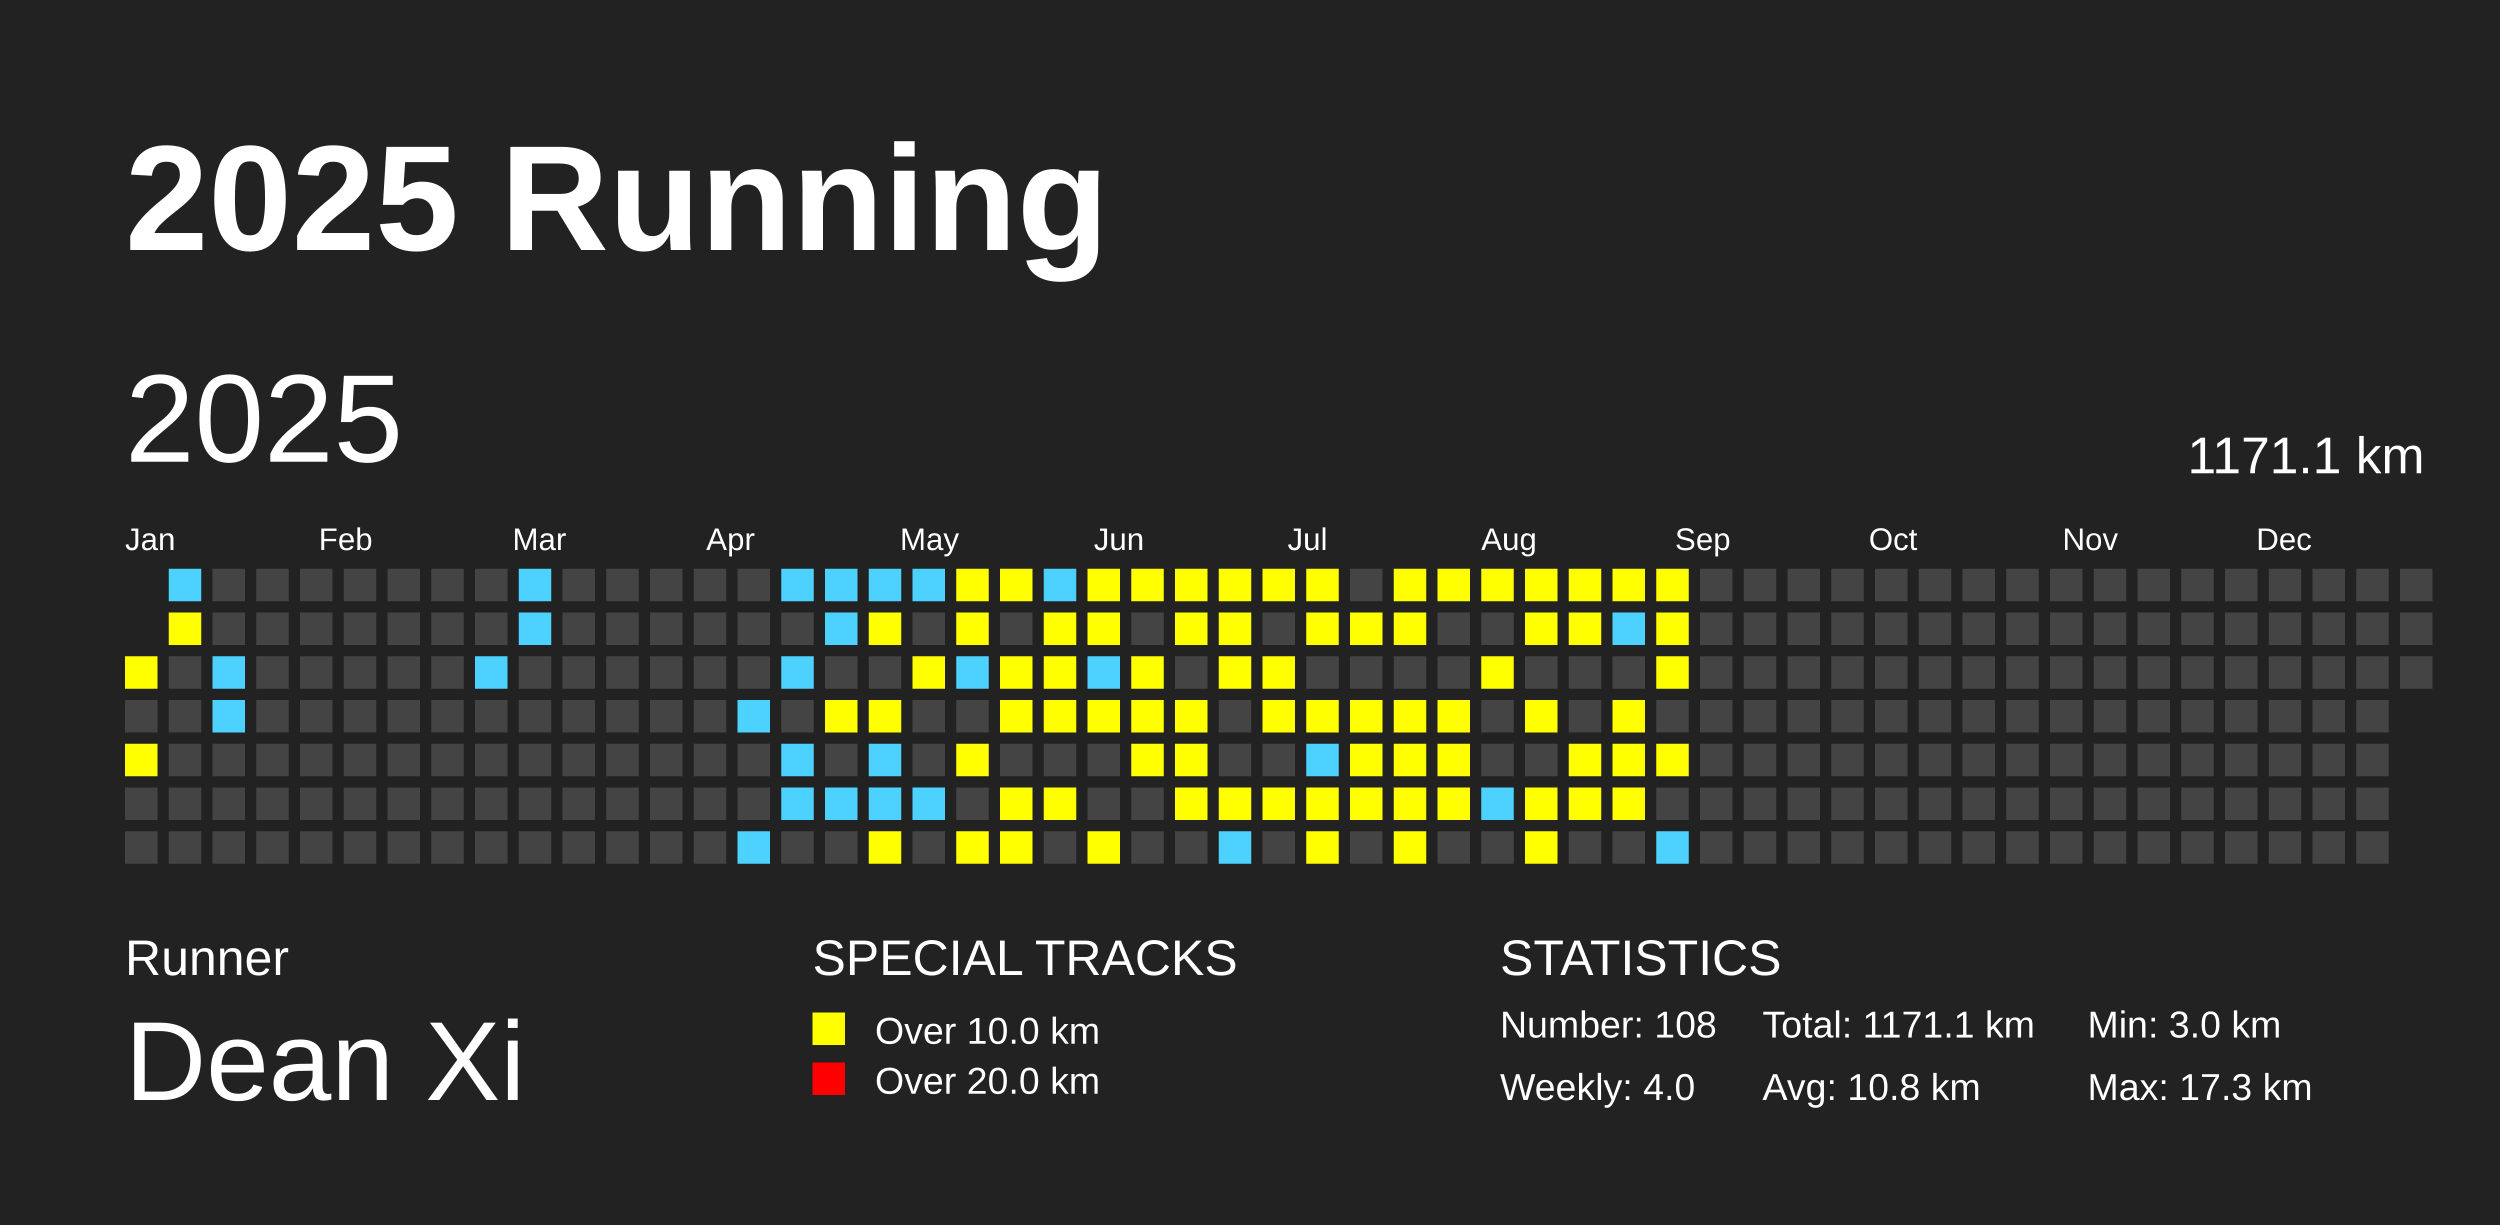
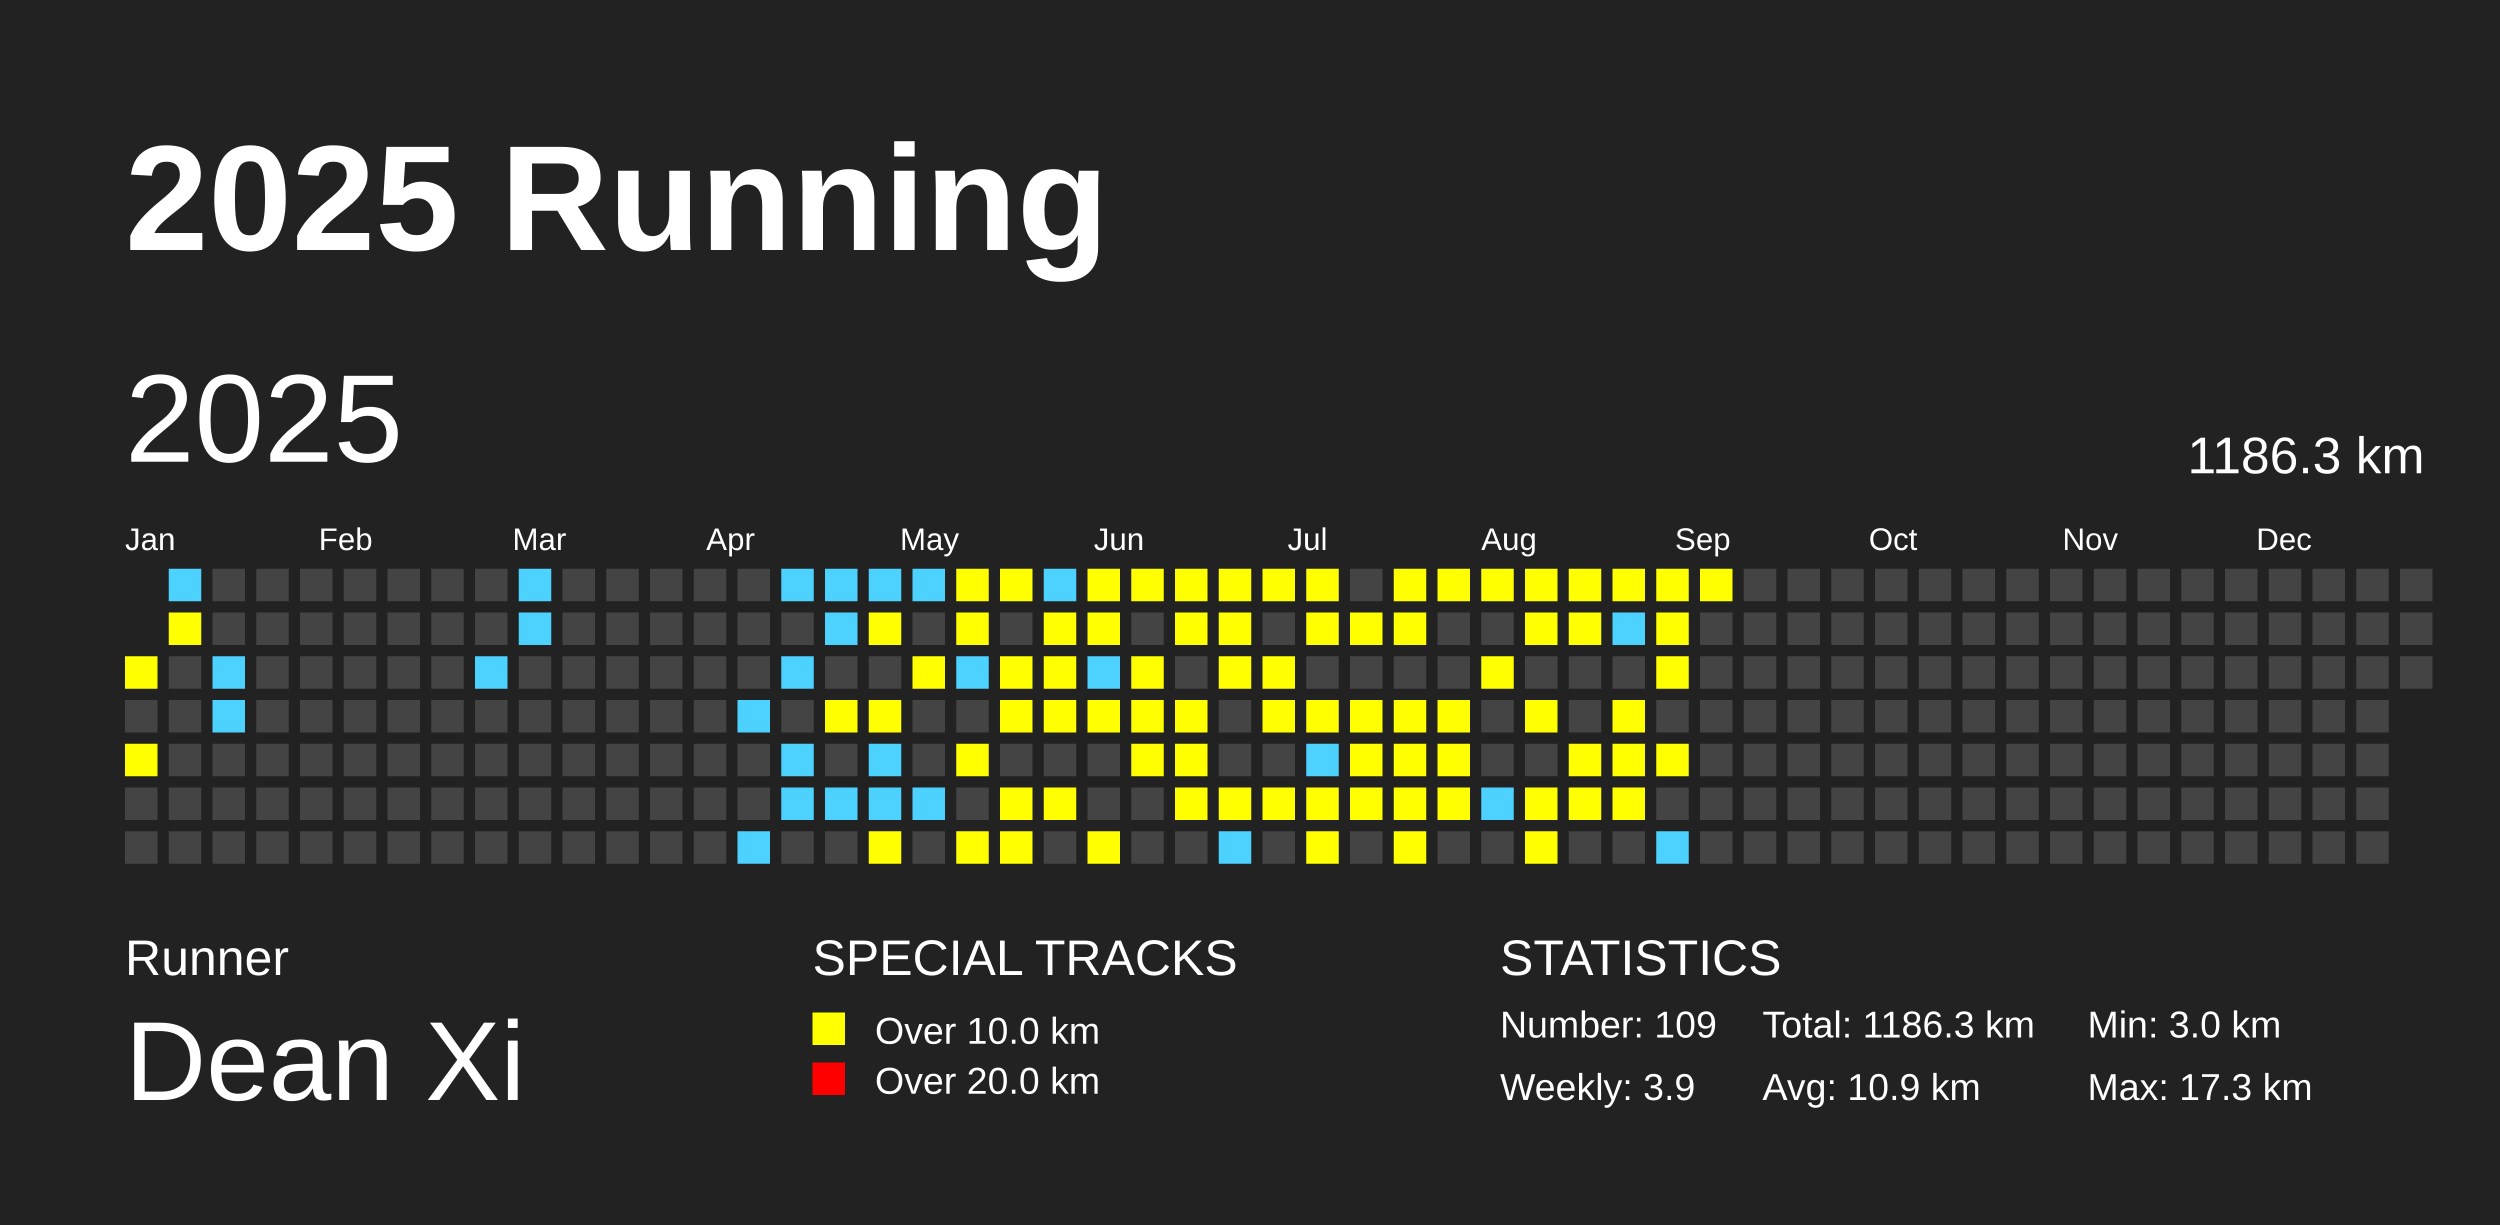
<svg xmlns="http://www.w3.org/2000/svg" baseProfile="full" height="98mm" version="1.1" viewBox="0,0,200,98" width="200mm">
  <defs />
  <rect fill="#222222" height="98" width="200" x="0" y="0" />
  <text fill="#FFFFFF" style="font-size:12px; font-family:Arial; font-weight:bold;" x="10" y="20">2025 Running</text>
  <text fill="#FFFFFF" style="font-size:4px; font-family:Arial" x="10" y="78">Runner</text>
  <text fill="#FFFFFF" style="font-size:9px; font-family:Arial" x="10" y="88">Dean Xi</text>
  <text fill="#FFFFFF" style="font-size:4px; font-family:Arial" x="65" y="78">SPECIAL TRACKS</text>
  <rect fill="yellow" height="2.6" width="2.6" x="65" y="81" />
  <text fill="#FFFFFF" style="font-size:3px; font-family:Arial" x="70" y="83.5">Over 10.0 km</text>
  <rect fill="red" height="2.6" width="2.6" x="65" y="85" />
  <text fill="#FFFFFF" style="font-size:3px; font-family:Arial" x="70" y="87.5">Over 20.0 km</text>
  <text fill="#FFFFFF" style="font-size:4px; font-family:Arial" x="120" y="78">STATISTICS</text>
-   <text fill="#FFFFFF" style="font-size:3px; font-family:Arial" x="120" y="83">Number: 108</text>
-   <text fill="#FFFFFF" style="font-size:3px; font-family:Arial" x="120" y="88">Weekly: 4.0</text>
-   <text fill="#FFFFFF" style="font-size:3px; font-family:Arial" x="141" y="83">Total: 1171.1 km</text>
-   <text fill="#FFFFFF" style="font-size:3px; font-family:Arial" x="141" y="88">Avg: 10.8 km</text>
+   <text fill="#FFFFFF" style="font-size:3px; font-family:Arial" x="120" y="83">Number: 109</text>
+   <text fill="#FFFFFF" style="font-size:3px; font-family:Arial" x="120" y="88">Weekly: 3.9</text>
+   <text fill="#FFFFFF" style="font-size:3px; font-family:Arial" x="141" y="83">Total: 1186.3 km</text>
+   <text fill="#FFFFFF" style="font-size:3px; font-family:Arial" x="141" y="88">Avg: 10.9 km</text>
  <text fill="#FFFFFF" style="font-size:3px; font-family:Arial" x="167" y="83">Min: 3.0 km</text>
  <text fill="#FFFFFF" style="font-size:3px; font-family:Arial" x="167" y="88">Max: 17.3 km</text>
  <text dominant-baseline="hanging" fill="#FFFFFF" style="font-size:10.0px; font-family:Arial;" x="10" y="30">2025</text>
-   <text dominant-baseline="hanging" fill="#FFFFFF" style="font-size:4.125px; font-family:Arial;" x="175" y="35">1171.1 km</text>
+   <text dominant-baseline="hanging" fill="#FFFFFF" style="font-size:4.125px; font-family:Arial;" x="175" y="35">1186.3 km</text>
  <text fill="#FFFFFF" style="font-size:2.5px; font-family:Arial" x="10.0" y="44">Jan</text>
  <text fill="#FFFFFF" style="font-size:2.5px; font-family:Arial" x="25.5" y="44">Feb</text>
  <text fill="#FFFFFF" style="font-size:2.5px; font-family:Arial" x="41.0" y="44">Mar</text>
  <text fill="#FFFFFF" style="font-size:2.5px; font-family:Arial" x="56.5" y="44">Apr</text>
  <text fill="#FFFFFF" style="font-size:2.5px; font-family:Arial" x="72.0" y="44">May</text>
  <text fill="#FFFFFF" style="font-size:2.5px; font-family:Arial" x="87.5" y="44">Jun</text>
  <text fill="#FFFFFF" style="font-size:2.5px; font-family:Arial" x="103.0" y="44">Jul</text>
  <text fill="#FFFFFF" style="font-size:2.5px; font-family:Arial" x="118.5" y="44">Aug</text>
  <text fill="#FFFFFF" style="font-size:2.5px; font-family:Arial" x="134.0" y="44">Sep</text>
  <text fill="#FFFFFF" style="font-size:2.5px; font-family:Arial" x="149.5" y="44">Oct</text>
  <text fill="#FFFFFF" style="font-size:2.5px; font-family:Arial" x="165.0" y="44">Nov</text>
  <text fill="#FFFFFF" style="font-size:2.5px; font-family:Arial" x="180.5" y="44">Dec</text>
  <rect fill="yellow" height="2.6" width="2.6" x="10.0" y="52.5" />
  <rect fill="#444444" height="2.6" width="2.6" x="10.0" y="56.0" />
  <rect fill="yellow" height="2.6" width="2.6" x="10.0" y="59.5" />
  <rect fill="#444444" height="2.6" width="2.6" x="10.0" y="63.0" />
  <rect fill="#444444" height="2.6" width="2.6" x="10.0" y="66.5" />
  <rect fill="#4DD2FF" height="2.6" width="2.6" x="13.5" y="45.5" />
  <rect fill="yellow" height="2.6" width="2.6" x="13.5" y="49.0" />
  <rect fill="#444444" height="2.6" width="2.6" x="13.5" y="52.5" />
  <rect fill="#444444" height="2.6" width="2.6" x="13.5" y="56.0" />
  <rect fill="#444444" height="2.6" width="2.6" x="13.5" y="59.5" />
  <rect fill="#444444" height="2.6" width="2.6" x="13.5" y="63.0" />
  <rect fill="#444444" height="2.6" width="2.6" x="13.5" y="66.5" />
  <rect fill="#444444" height="2.6" width="2.6" x="17.0" y="45.5" />
  <rect fill="#444444" height="2.6" width="2.6" x="17.0" y="49.0" />
  <rect fill="#4DD2FF" height="2.6" width="2.6" x="17.0" y="52.5" />
  <rect fill="#4DD2FF" height="2.6" width="2.6" x="17.0" y="56.0" />
  <rect fill="#444444" height="2.6" width="2.6" x="17.0" y="59.5" />
  <rect fill="#444444" height="2.6" width="2.6" x="17.0" y="63.0" />
  <rect fill="#444444" height="2.6" width="2.6" x="17.0" y="66.5" />
  <rect fill="#444444" height="2.6" width="2.6" x="20.5" y="45.5" />
  <rect fill="#444444" height="2.6" width="2.6" x="20.5" y="49.0" />
  <rect fill="#444444" height="2.6" width="2.6" x="20.5" y="52.5" />
  <rect fill="#444444" height="2.6" width="2.6" x="20.5" y="56.0" />
  <rect fill="#444444" height="2.6" width="2.6" x="20.5" y="59.5" />
  <rect fill="#444444" height="2.6" width="2.6" x="20.5" y="63.0" />
  <rect fill="#444444" height="2.6" width="2.6" x="20.5" y="66.5" />
  <rect fill="#444444" height="2.6" width="2.6" x="24.0" y="45.5" />
  <rect fill="#444444" height="2.6" width="2.6" x="24.0" y="49.0" />
  <rect fill="#444444" height="2.6" width="2.6" x="24.0" y="52.5" />
  <rect fill="#444444" height="2.6" width="2.6" x="24.0" y="56.0" />
  <rect fill="#444444" height="2.6" width="2.6" x="24.0" y="59.5" />
  <rect fill="#444444" height="2.6" width="2.6" x="24.0" y="63.0" />
  <rect fill="#444444" height="2.6" width="2.6" x="24.0" y="66.5" />
  <rect fill="#444444" height="2.6" width="2.6" x="27.5" y="45.5" />
  <rect fill="#444444" height="2.6" width="2.6" x="27.5" y="49.0" />
  <rect fill="#444444" height="2.6" width="2.6" x="27.5" y="52.5" />
  <rect fill="#444444" height="2.6" width="2.6" x="27.5" y="56.0" />
  <rect fill="#444444" height="2.6" width="2.6" x="27.5" y="59.5" />
  <rect fill="#444444" height="2.6" width="2.6" x="27.5" y="63.0" />
  <rect fill="#444444" height="2.6" width="2.6" x="27.5" y="66.5" />
  <rect fill="#444444" height="2.6" width="2.6" x="31.0" y="45.5" />
  <rect fill="#444444" height="2.6" width="2.6" x="31.0" y="49.0" />
  <rect fill="#444444" height="2.6" width="2.6" x="31.0" y="52.5" />
  <rect fill="#444444" height="2.6" width="2.6" x="31.0" y="56.0" />
  <rect fill="#444444" height="2.6" width="2.6" x="31.0" y="59.5" />
  <rect fill="#444444" height="2.6" width="2.6" x="31.0" y="63.0" />
  <rect fill="#444444" height="2.6" width="2.6" x="31.0" y="66.5" />
  <rect fill="#444444" height="2.6" width="2.6" x="34.5" y="45.5" />
  <rect fill="#444444" height="2.6" width="2.6" x="34.5" y="49.0" />
  <rect fill="#444444" height="2.6" width="2.6" x="34.5" y="52.5" />
  <rect fill="#444444" height="2.6" width="2.6" x="34.5" y="56.0" />
  <rect fill="#444444" height="2.6" width="2.6" x="34.5" y="59.5" />
  <rect fill="#444444" height="2.6" width="2.6" x="34.5" y="63.0" />
  <rect fill="#444444" height="2.6" width="2.6" x="34.5" y="66.5" />
  <rect fill="#444444" height="2.6" width="2.6" x="38.0" y="45.5" />
  <rect fill="#444444" height="2.6" width="2.6" x="38.0" y="49.0" />
  <rect fill="#4DD2FF" height="2.6" width="2.6" x="38.0" y="52.5" />
  <rect fill="#444444" height="2.6" width="2.6" x="38.0" y="56.0" />
  <rect fill="#444444" height="2.6" width="2.6" x="38.0" y="59.5" />
  <rect fill="#444444" height="2.6" width="2.6" x="38.0" y="63.0" />
  <rect fill="#444444" height="2.6" width="2.6" x="38.0" y="66.5" />
  <rect fill="#4DD2FF" height="2.6" width="2.6" x="41.5" y="45.5" />
  <rect fill="#4DD2FF" height="2.6" width="2.6" x="41.5" y="49.0" />
  <rect fill="#444444" height="2.6" width="2.6" x="41.5" y="52.5" />
  <rect fill="#444444" height="2.6" width="2.6" x="41.5" y="56.0" />
  <rect fill="#444444" height="2.6" width="2.6" x="41.5" y="59.5" />
  <rect fill="#444444" height="2.6" width="2.6" x="41.5" y="63.0" />
  <rect fill="#444444" height="2.6" width="2.6" x="41.5" y="66.5" />
  <rect fill="#444444" height="2.6" width="2.6" x="45.0" y="45.5" />
  <rect fill="#444444" height="2.6" width="2.6" x="45.0" y="49.0" />
  <rect fill="#444444" height="2.6" width="2.6" x="45.0" y="52.5" />
  <rect fill="#444444" height="2.6" width="2.6" x="45.0" y="56.0" />
  <rect fill="#444444" height="2.6" width="2.6" x="45.0" y="59.5" />
  <rect fill="#444444" height="2.6" width="2.6" x="45.0" y="63.0" />
  <rect fill="#444444" height="2.6" width="2.6" x="45.0" y="66.5" />
  <rect fill="#444444" height="2.6" width="2.6" x="48.5" y="45.5" />
  <rect fill="#444444" height="2.6" width="2.6" x="48.5" y="49.0" />
  <rect fill="#444444" height="2.6" width="2.6" x="48.5" y="52.5" />
  <rect fill="#444444" height="2.6" width="2.6" x="48.5" y="56.0" />
  <rect fill="#444444" height="2.6" width="2.6" x="48.5" y="59.5" />
  <rect fill="#444444" height="2.6" width="2.6" x="48.5" y="63.0" />
  <rect fill="#444444" height="2.6" width="2.6" x="48.5" y="66.5" />
  <rect fill="#444444" height="2.6" width="2.6" x="52.0" y="45.5" />
  <rect fill="#444444" height="2.6" width="2.6" x="52.0" y="49.0" />
  <rect fill="#444444" height="2.6" width="2.6" x="52.0" y="52.5" />
  <rect fill="#444444" height="2.6" width="2.6" x="52.0" y="56.0" />
  <rect fill="#444444" height="2.6" width="2.6" x="52.0" y="59.5" />
  <rect fill="#444444" height="2.6" width="2.6" x="52.0" y="63.0" />
  <rect fill="#444444" height="2.6" width="2.6" x="52.0" y="66.5" />
  <rect fill="#444444" height="2.6" width="2.6" x="55.5" y="45.5" />
  <rect fill="#444444" height="2.6" width="2.6" x="55.5" y="49.0" />
  <rect fill="#444444" height="2.6" width="2.6" x="55.5" y="52.5" />
  <rect fill="#444444" height="2.6" width="2.6" x="55.5" y="56.0" />
  <rect fill="#444444" height="2.6" width="2.6" x="55.5" y="59.5" />
  <rect fill="#444444" height="2.6" width="2.6" x="55.5" y="63.0" />
  <rect fill="#444444" height="2.6" width="2.6" x="55.5" y="66.5" />
  <rect fill="#444444" height="2.6" width="2.6" x="59.0" y="45.5" />
  <rect fill="#444444" height="2.6" width="2.6" x="59.0" y="49.0" />
  <rect fill="#444444" height="2.6" width="2.6" x="59.0" y="52.5" />
  <rect fill="#4DD2FF" height="2.6" width="2.6" x="59.0" y="56.0" />
  <rect fill="#444444" height="2.6" width="2.6" x="59.0" y="59.5" />
  <rect fill="#444444" height="2.6" width="2.6" x="59.0" y="63.0" />
  <rect fill="#4DD2FF" height="2.6" width="2.6" x="59.0" y="66.5" />
  <rect fill="#4DD2FF" height="2.6" width="2.6" x="62.5" y="45.5" />
  <rect fill="#444444" height="2.6" width="2.6" x="62.5" y="49.0" />
  <rect fill="#4DD2FF" height="2.6" width="2.6" x="62.5" y="52.5" />
  <rect fill="#444444" height="2.6" width="2.6" x="62.5" y="56.0" />
  <rect fill="#4DD2FF" height="2.6" width="2.6" x="62.5" y="59.5" />
  <rect fill="#4DD2FF" height="2.6" width="2.6" x="62.5" y="63.0" />
  <rect fill="#444444" height="2.6" width="2.6" x="62.5" y="66.5" />
  <rect fill="#4DD2FF" height="2.6" width="2.6" x="66.0" y="45.5" />
  <rect fill="#4DD2FF" height="2.6" width="2.6" x="66.0" y="49.0" />
  <rect fill="#444444" height="2.6" width="2.6" x="66.0" y="52.5" />
  <rect fill="yellow" height="2.6" width="2.6" x="66.0" y="56.0" />
  <rect fill="#444444" height="2.6" width="2.6" x="66.0" y="59.5" />
  <rect fill="#4DD2FF" height="2.6" width="2.6" x="66.0" y="63.0" />
  <rect fill="#444444" height="2.6" width="2.6" x="66.0" y="66.5" />
  <rect fill="#4DD2FF" height="2.6" width="2.6" x="69.5" y="45.5" />
  <rect fill="yellow" height="2.6" width="2.6" x="69.5" y="49.0" />
  <rect fill="#444444" height="2.6" width="2.6" x="69.5" y="52.5" />
  <rect fill="yellow" height="2.6" width="2.6" x="69.5" y="56.0" />
  <rect fill="#4DD2FF" height="2.6" width="2.6" x="69.5" y="59.5" />
  <rect fill="#4DD2FF" height="2.6" width="2.6" x="69.5" y="63.0" />
  <rect fill="yellow" height="2.6" width="2.6" x="69.5" y="66.5" />
  <rect fill="#4DD2FF" height="2.6" width="2.6" x="73.0" y="45.5" />
  <rect fill="#444444" height="2.6" width="2.6" x="73.0" y="49.0" />
  <rect fill="yellow" height="2.6" width="2.6" x="73.0" y="52.5" />
  <rect fill="#444444" height="2.6" width="2.6" x="73.0" y="56.0" />
  <rect fill="#444444" height="2.6" width="2.6" x="73.0" y="59.5" />
  <rect fill="#4DD2FF" height="2.6" width="2.6" x="73.0" y="63.0" />
  <rect fill="#444444" height="2.6" width="2.6" x="73.0" y="66.5" />
  <rect fill="yellow" height="2.6" width="2.6" x="76.5" y="45.5" />
  <rect fill="yellow" height="2.6" width="2.6" x="76.5" y="49.0" />
  <rect fill="#4DD2FF" height="2.6" width="2.6" x="76.5" y="52.5" />
  <rect fill="#444444" height="2.6" width="2.6" x="76.5" y="56.0" />
  <rect fill="yellow" height="2.6" width="2.6" x="76.5" y="59.5" />
  <rect fill="#444444" height="2.6" width="2.6" x="76.5" y="63.0" />
  <rect fill="yellow" height="2.6" width="2.6" x="76.5" y="66.5" />
  <rect fill="yellow" height="2.6" width="2.6" x="80.0" y="45.5" />
  <rect fill="#444444" height="2.6" width="2.6" x="80.0" y="49.0" />
  <rect fill="yellow" height="2.6" width="2.6" x="80.0" y="52.5" />
  <rect fill="yellow" height="2.6" width="2.6" x="80.0" y="56.0" />
  <rect fill="#444444" height="2.6" width="2.6" x="80.0" y="59.5" />
  <rect fill="yellow" height="2.6" width="2.6" x="80.0" y="63.0" />
  <rect fill="yellow" height="2.6" width="2.6" x="80.0" y="66.5" />
  <rect fill="#4DD2FF" height="2.6" width="2.6" x="83.5" y="45.5" />
  <rect fill="yellow" height="2.6" width="2.6" x="83.5" y="49.0" />
  <rect fill="yellow" height="2.6" width="2.6" x="83.5" y="52.5" />
  <rect fill="yellow" height="2.6" width="2.6" x="83.5" y="56.0" />
  <rect fill="#444444" height="2.6" width="2.6" x="83.5" y="59.5" />
  <rect fill="yellow" height="2.6" width="2.6" x="83.5" y="63.0" />
  <rect fill="#444444" height="2.6" width="2.6" x="83.5" y="66.5" />
  <rect fill="yellow" height="2.6" width="2.6" x="87.0" y="45.5" />
  <rect fill="yellow" height="2.6" width="2.6" x="87.0" y="49.0" />
  <rect fill="#4DD2FF" height="2.6" width="2.6" x="87.0" y="52.5" />
  <rect fill="yellow" height="2.6" width="2.6" x="87.0" y="56.0" />
  <rect fill="#444444" height="2.6" width="2.6" x="87.0" y="59.5" />
  <rect fill="#444444" height="2.6" width="2.6" x="87.0" y="63.0" />
  <rect fill="yellow" height="2.6" width="2.6" x="87.0" y="66.5" />
  <rect fill="yellow" height="2.6" width="2.6" x="90.5" y="45.5" />
  <rect fill="#444444" height="2.6" width="2.6" x="90.5" y="49.0" />
  <rect fill="yellow" height="2.6" width="2.6" x="90.5" y="52.5" />
  <rect fill="yellow" height="2.6" width="2.6" x="90.5" y="56.0" />
  <rect fill="yellow" height="2.6" width="2.6" x="90.5" y="59.5" />
  <rect fill="#444444" height="2.6" width="2.6" x="90.5" y="63.0" />
  <rect fill="#444444" height="2.6" width="2.6" x="90.5" y="66.5" />
  <rect fill="yellow" height="2.6" width="2.6" x="94.0" y="45.5" />
  <rect fill="yellow" height="2.6" width="2.6" x="94.0" y="49.0" />
  <rect fill="#444444" height="2.6" width="2.6" x="94.0" y="52.5" />
  <rect fill="yellow" height="2.6" width="2.6" x="94.0" y="56.0" />
  <rect fill="yellow" height="2.6" width="2.6" x="94.0" y="59.5" />
  <rect fill="yellow" height="2.6" width="2.6" x="94.0" y="63.0" />
  <rect fill="#444444" height="2.6" width="2.6" x="94.0" y="66.5" />
  <rect fill="yellow" height="2.6" width="2.6" x="97.5" y="45.5" />
  <rect fill="yellow" height="2.6" width="2.6" x="97.5" y="49.0" />
  <rect fill="yellow" height="2.6" width="2.6" x="97.5" y="52.5" />
  <rect fill="#444444" height="2.6" width="2.6" x="97.5" y="56.0" />
  <rect fill="#444444" height="2.6" width="2.6" x="97.5" y="59.5" />
  <rect fill="yellow" height="2.6" width="2.6" x="97.5" y="63.0" />
  <rect fill="#4DD2FF" height="2.6" width="2.6" x="97.5" y="66.5" />
  <rect fill="yellow" height="2.6" width="2.6" x="101.0" y="45.5" />
  <rect fill="#444444" height="2.6" width="2.6" x="101.0" y="49.0" />
  <rect fill="yellow" height="2.6" width="2.6" x="101.0" y="52.5" />
  <rect fill="yellow" height="2.6" width="2.6" x="101.0" y="56.0" />
  <rect fill="#444444" height="2.6" width="2.6" x="101.0" y="59.5" />
  <rect fill="yellow" height="2.6" width="2.6" x="101.0" y="63.0" />
  <rect fill="#444444" height="2.6" width="2.6" x="101.0" y="66.5" />
  <rect fill="yellow" height="2.6" width="2.6" x="104.5" y="45.5" />
  <rect fill="yellow" height="2.6" width="2.6" x="104.5" y="49.0" />
  <rect fill="#444444" height="2.6" width="2.6" x="104.5" y="52.5" />
  <rect fill="yellow" height="2.6" width="2.6" x="104.5" y="56.0" />
  <rect fill="#4DD2FF" height="2.6" width="2.6" x="104.5" y="59.5" />
  <rect fill="yellow" height="2.6" width="2.6" x="104.5" y="63.0" />
  <rect fill="yellow" height="2.6" width="2.6" x="104.5" y="66.5" />
  <rect fill="#444444" height="2.6" width="2.6" x="108.0" y="45.5" />
  <rect fill="yellow" height="2.6" width="2.6" x="108.0" y="49.0" />
  <rect fill="#444444" height="2.6" width="2.6" x="108.0" y="52.5" />
  <rect fill="yellow" height="2.6" width="2.6" x="108.0" y="56.0" />
  <rect fill="yellow" height="2.6" width="2.6" x="108.0" y="59.5" />
  <rect fill="yellow" height="2.6" width="2.6" x="108.0" y="63.0" />
  <rect fill="#444444" height="2.6" width="2.6" x="108.0" y="66.5" />
  <rect fill="yellow" height="2.6" width="2.6" x="111.5" y="45.5" />
  <rect fill="yellow" height="2.6" width="2.6" x="111.5" y="49.0" />
  <rect fill="#444444" height="2.6" width="2.6" x="111.5" y="52.5" />
  <rect fill="yellow" height="2.6" width="2.6" x="111.5" y="56.0" />
  <rect fill="yellow" height="2.6" width="2.6" x="111.5" y="59.5" />
  <rect fill="yellow" height="2.6" width="2.6" x="111.5" y="63.0" />
  <rect fill="yellow" height="2.6" width="2.6" x="111.5" y="66.5" />
  <rect fill="yellow" height="2.6" width="2.6" x="115.0" y="45.5" />
  <rect fill="#444444" height="2.6" width="2.6" x="115.0" y="49.0" />
  <rect fill="#444444" height="2.6" width="2.6" x="115.0" y="52.5" />
  <rect fill="yellow" height="2.6" width="2.6" x="115.0" y="56.0" />
  <rect fill="yellow" height="2.6" width="2.6" x="115.0" y="59.5" />
  <rect fill="yellow" height="2.6" width="2.6" x="115.0" y="63.0" />
  <rect fill="#444444" height="2.6" width="2.6" x="115.0" y="66.5" />
  <rect fill="yellow" height="2.6" width="2.6" x="118.5" y="45.5" />
  <rect fill="#444444" height="2.6" width="2.6" x="118.5" y="49.0" />
  <rect fill="yellow" height="2.6" width="2.6" x="118.5" y="52.5" />
  <rect fill="#444444" height="2.6" width="2.6" x="118.5" y="56.0" />
  <rect fill="#444444" height="2.6" width="2.6" x="118.5" y="59.5" />
  <rect fill="#4DD2FF" height="2.6" width="2.6" x="118.5" y="63.0" />
  <rect fill="#444444" height="2.6" width="2.6" x="118.5" y="66.5" />
  <rect fill="yellow" height="2.6" width="2.6" x="122.0" y="45.5" />
  <rect fill="yellow" height="2.6" width="2.6" x="122.0" y="49.0" />
  <rect fill="#444444" height="2.6" width="2.6" x="122.0" y="52.5" />
  <rect fill="yellow" height="2.6" width="2.6" x="122.0" y="56.0" />
  <rect fill="#444444" height="2.6" width="2.6" x="122.0" y="59.5" />
  <rect fill="yellow" height="2.6" width="2.6" x="122.0" y="63.0" />
  <rect fill="yellow" height="2.6" width="2.6" x="122.0" y="66.5" />
  <rect fill="yellow" height="2.6" width="2.6" x="125.5" y="45.5" />
  <rect fill="yellow" height="2.6" width="2.6" x="125.5" y="49.0" />
  <rect fill="#444444" height="2.6" width="2.6" x="125.5" y="52.5" />
  <rect fill="#444444" height="2.6" width="2.6" x="125.5" y="56.0" />
  <rect fill="yellow" height="2.6" width="2.6" x="125.5" y="59.5" />
  <rect fill="yellow" height="2.6" width="2.6" x="125.5" y="63.0" />
  <rect fill="#444444" height="2.6" width="2.6" x="125.5" y="66.5" />
  <rect fill="yellow" height="2.6" width="2.6" x="129.0" y="45.5" />
  <rect fill="#4DD2FF" height="2.6" width="2.6" x="129.0" y="49.0" />
  <rect fill="#444444" height="2.6" width="2.6" x="129.0" y="52.5" />
  <rect fill="yellow" height="2.6" width="2.6" x="129.0" y="56.0" />
  <rect fill="yellow" height="2.6" width="2.6" x="129.0" y="59.5" />
  <rect fill="yellow" height="2.6" width="2.6" x="129.0" y="63.0" />
  <rect fill="#444444" height="2.6" width="2.6" x="129.0" y="66.5" />
  <rect fill="yellow" height="2.6" width="2.6" x="132.5" y="45.5" />
  <rect fill="yellow" height="2.6" width="2.6" x="132.5" y="49.0" />
  <rect fill="yellow" height="2.6" width="2.6" x="132.5" y="52.5" />
  <rect fill="#444444" height="2.6" width="2.6" x="132.5" y="56.0" />
  <rect fill="yellow" height="2.6" width="2.6" x="132.5" y="59.5" />
  <rect fill="#444444" height="2.6" width="2.6" x="132.5" y="63.0" />
  <rect fill="#4DD2FF" height="2.6" width="2.6" x="132.5" y="66.5" />
-   <rect fill="#444444" height="2.6" width="2.6" x="136.0" y="45.5" />
+   <rect fill="yellow" height="2.6" width="2.6" x="136.0" y="45.5" />
  <rect fill="#444444" height="2.6" width="2.6" x="136.0" y="49.0" />
  <rect fill="#444444" height="2.6" width="2.6" x="136.0" y="52.5" />
  <rect fill="#444444" height="2.6" width="2.6" x="136.0" y="56.0" />
  <rect fill="#444444" height="2.6" width="2.6" x="136.0" y="59.5" />
  <rect fill="#444444" height="2.6" width="2.6" x="136.0" y="63.0" />
  <rect fill="#444444" height="2.6" width="2.6" x="136.0" y="66.5" />
  <rect fill="#444444" height="2.6" width="2.6" x="139.5" y="45.5" />
  <rect fill="#444444" height="2.6" width="2.6" x="139.5" y="49.0" />
  <rect fill="#444444" height="2.6" width="2.6" x="139.5" y="52.5" />
  <rect fill="#444444" height="2.6" width="2.6" x="139.5" y="56.0" />
  <rect fill="#444444" height="2.6" width="2.6" x="139.5" y="59.5" />
  <rect fill="#444444" height="2.6" width="2.6" x="139.5" y="63.0" />
  <rect fill="#444444" height="2.6" width="2.6" x="139.5" y="66.5" />
  <rect fill="#444444" height="2.6" width="2.6" x="143.0" y="45.5" />
  <rect fill="#444444" height="2.6" width="2.6" x="143.0" y="49.0" />
  <rect fill="#444444" height="2.6" width="2.6" x="143.0" y="52.5" />
  <rect fill="#444444" height="2.6" width="2.6" x="143.0" y="56.0" />
  <rect fill="#444444" height="2.6" width="2.6" x="143.0" y="59.5" />
  <rect fill="#444444" height="2.6" width="2.6" x="143.0" y="63.0" />
  <rect fill="#444444" height="2.6" width="2.6" x="143.0" y="66.5" />
  <rect fill="#444444" height="2.6" width="2.6" x="146.5" y="45.5" />
  <rect fill="#444444" height="2.6" width="2.6" x="146.5" y="49.0" />
  <rect fill="#444444" height="2.6" width="2.6" x="146.5" y="52.5" />
  <rect fill="#444444" height="2.6" width="2.6" x="146.5" y="56.0" />
  <rect fill="#444444" height="2.6" width="2.6" x="146.5" y="59.5" />
  <rect fill="#444444" height="2.6" width="2.6" x="146.5" y="63.0" />
  <rect fill="#444444" height="2.6" width="2.6" x="146.5" y="66.5" />
  <rect fill="#444444" height="2.6" width="2.6" x="150.0" y="45.5" />
  <rect fill="#444444" height="2.6" width="2.6" x="150.0" y="49.0" />
  <rect fill="#444444" height="2.6" width="2.6" x="150.0" y="52.5" />
  <rect fill="#444444" height="2.6" width="2.6" x="150.0" y="56.0" />
  <rect fill="#444444" height="2.6" width="2.6" x="150.0" y="59.5" />
  <rect fill="#444444" height="2.6" width="2.6" x="150.0" y="63.0" />
  <rect fill="#444444" height="2.6" width="2.6" x="150.0" y="66.5" />
  <rect fill="#444444" height="2.6" width="2.6" x="153.5" y="45.5" />
  <rect fill="#444444" height="2.6" width="2.6" x="153.5" y="49.0" />
  <rect fill="#444444" height="2.6" width="2.6" x="153.5" y="52.5" />
  <rect fill="#444444" height="2.6" width="2.6" x="153.5" y="56.0" />
  <rect fill="#444444" height="2.6" width="2.6" x="153.5" y="59.5" />
  <rect fill="#444444" height="2.6" width="2.6" x="153.5" y="63.0" />
  <rect fill="#444444" height="2.6" width="2.6" x="153.5" y="66.5" />
  <rect fill="#444444" height="2.6" width="2.6" x="157.0" y="45.5" />
  <rect fill="#444444" height="2.6" width="2.6" x="157.0" y="49.0" />
  <rect fill="#444444" height="2.6" width="2.6" x="157.0" y="52.5" />
  <rect fill="#444444" height="2.6" width="2.6" x="157.0" y="56.0" />
  <rect fill="#444444" height="2.6" width="2.6" x="157.0" y="59.5" />
  <rect fill="#444444" height="2.6" width="2.6" x="157.0" y="63.0" />
  <rect fill="#444444" height="2.6" width="2.6" x="157.0" y="66.5" />
  <rect fill="#444444" height="2.6" width="2.6" x="160.5" y="45.5" />
  <rect fill="#444444" height="2.6" width="2.6" x="160.5" y="49.0" />
  <rect fill="#444444" height="2.6" width="2.6" x="160.5" y="52.5" />
  <rect fill="#444444" height="2.6" width="2.6" x="160.5" y="56.0" />
  <rect fill="#444444" height="2.6" width="2.6" x="160.5" y="59.5" />
  <rect fill="#444444" height="2.6" width="2.6" x="160.5" y="63.0" />
  <rect fill="#444444" height="2.6" width="2.6" x="160.5" y="66.5" />
  <rect fill="#444444" height="2.6" width="2.6" x="164.0" y="45.5" />
  <rect fill="#444444" height="2.6" width="2.6" x="164.0" y="49.0" />
  <rect fill="#444444" height="2.6" width="2.6" x="164.0" y="52.5" />
  <rect fill="#444444" height="2.6" width="2.6" x="164.0" y="56.0" />
  <rect fill="#444444" height="2.6" width="2.6" x="164.0" y="59.5" />
  <rect fill="#444444" height="2.6" width="2.6" x="164.0" y="63.0" />
  <rect fill="#444444" height="2.6" width="2.6" x="164.0" y="66.5" />
  <rect fill="#444444" height="2.6" width="2.6" x="167.5" y="45.5" />
  <rect fill="#444444" height="2.6" width="2.6" x="167.5" y="49.0" />
  <rect fill="#444444" height="2.6" width="2.6" x="167.5" y="52.5" />
  <rect fill="#444444" height="2.6" width="2.6" x="167.5" y="56.0" />
  <rect fill="#444444" height="2.6" width="2.6" x="167.5" y="59.5" />
  <rect fill="#444444" height="2.6" width="2.6" x="167.5" y="63.0" />
  <rect fill="#444444" height="2.6" width="2.6" x="167.5" y="66.5" />
  <rect fill="#444444" height="2.6" width="2.6" x="171.0" y="45.5" />
  <rect fill="#444444" height="2.6" width="2.6" x="171.0" y="49.0" />
  <rect fill="#444444" height="2.6" width="2.6" x="171.0" y="52.5" />
  <rect fill="#444444" height="2.6" width="2.6" x="171.0" y="56.0" />
  <rect fill="#444444" height="2.6" width="2.6" x="171.0" y="59.5" />
  <rect fill="#444444" height="2.6" width="2.6" x="171.0" y="63.0" />
  <rect fill="#444444" height="2.6" width="2.6" x="171.0" y="66.5" />
  <rect fill="#444444" height="2.6" width="2.6" x="174.5" y="45.5" />
  <rect fill="#444444" height="2.6" width="2.6" x="174.5" y="49.0" />
  <rect fill="#444444" height="2.6" width="2.6" x="174.5" y="52.5" />
  <rect fill="#444444" height="2.6" width="2.6" x="174.5" y="56.0" />
  <rect fill="#444444" height="2.6" width="2.6" x="174.5" y="59.5" />
  <rect fill="#444444" height="2.6" width="2.6" x="174.5" y="63.0" />
  <rect fill="#444444" height="2.6" width="2.6" x="174.5" y="66.5" />
  <rect fill="#444444" height="2.6" width="2.6" x="178.0" y="45.5" />
  <rect fill="#444444" height="2.6" width="2.6" x="178.0" y="49.0" />
  <rect fill="#444444" height="2.6" width="2.6" x="178.0" y="52.5" />
  <rect fill="#444444" height="2.6" width="2.6" x="178.0" y="56.0" />
  <rect fill="#444444" height="2.6" width="2.6" x="178.0" y="59.5" />
  <rect fill="#444444" height="2.6" width="2.6" x="178.0" y="63.0" />
  <rect fill="#444444" height="2.6" width="2.6" x="178.0" y="66.5" />
  <rect fill="#444444" height="2.6" width="2.6" x="181.5" y="45.5" />
  <rect fill="#444444" height="2.6" width="2.6" x="181.5" y="49.0" />
  <rect fill="#444444" height="2.6" width="2.6" x="181.5" y="52.5" />
  <rect fill="#444444" height="2.6" width="2.6" x="181.5" y="56.0" />
  <rect fill="#444444" height="2.6" width="2.6" x="181.5" y="59.5" />
  <rect fill="#444444" height="2.6" width="2.6" x="181.5" y="63.0" />
  <rect fill="#444444" height="2.6" width="2.6" x="181.5" y="66.5" />
  <rect fill="#444444" height="2.6" width="2.6" x="185.0" y="45.5" />
  <rect fill="#444444" height="2.6" width="2.6" x="185.0" y="49.0" />
  <rect fill="#444444" height="2.6" width="2.6" x="185.0" y="52.5" />
  <rect fill="#444444" height="2.6" width="2.6" x="185.0" y="56.0" />
  <rect fill="#444444" height="2.6" width="2.6" x="185.0" y="59.5" />
  <rect fill="#444444" height="2.6" width="2.6" x="185.0" y="63.0" />
  <rect fill="#444444" height="2.6" width="2.6" x="185.0" y="66.5" />
  <rect fill="#444444" height="2.6" width="2.6" x="188.5" y="45.5" />
  <rect fill="#444444" height="2.6" width="2.6" x="188.5" y="49.0" />
  <rect fill="#444444" height="2.6" width="2.6" x="188.5" y="52.5" />
  <rect fill="#444444" height="2.6" width="2.6" x="188.5" y="56.0" />
  <rect fill="#444444" height="2.6" width="2.6" x="188.5" y="59.5" />
  <rect fill="#444444" height="2.6" width="2.6" x="188.5" y="63.0" />
  <rect fill="#444444" height="2.6" width="2.6" x="188.5" y="66.5" />
  <rect fill="#444444" height="2.6" width="2.6" x="192.0" y="45.5" />
  <rect fill="#444444" height="2.6" width="2.6" x="192.0" y="49.0" />
  <rect fill="#444444" height="2.6" width="2.6" x="192.0" y="52.5" />
</svg>
